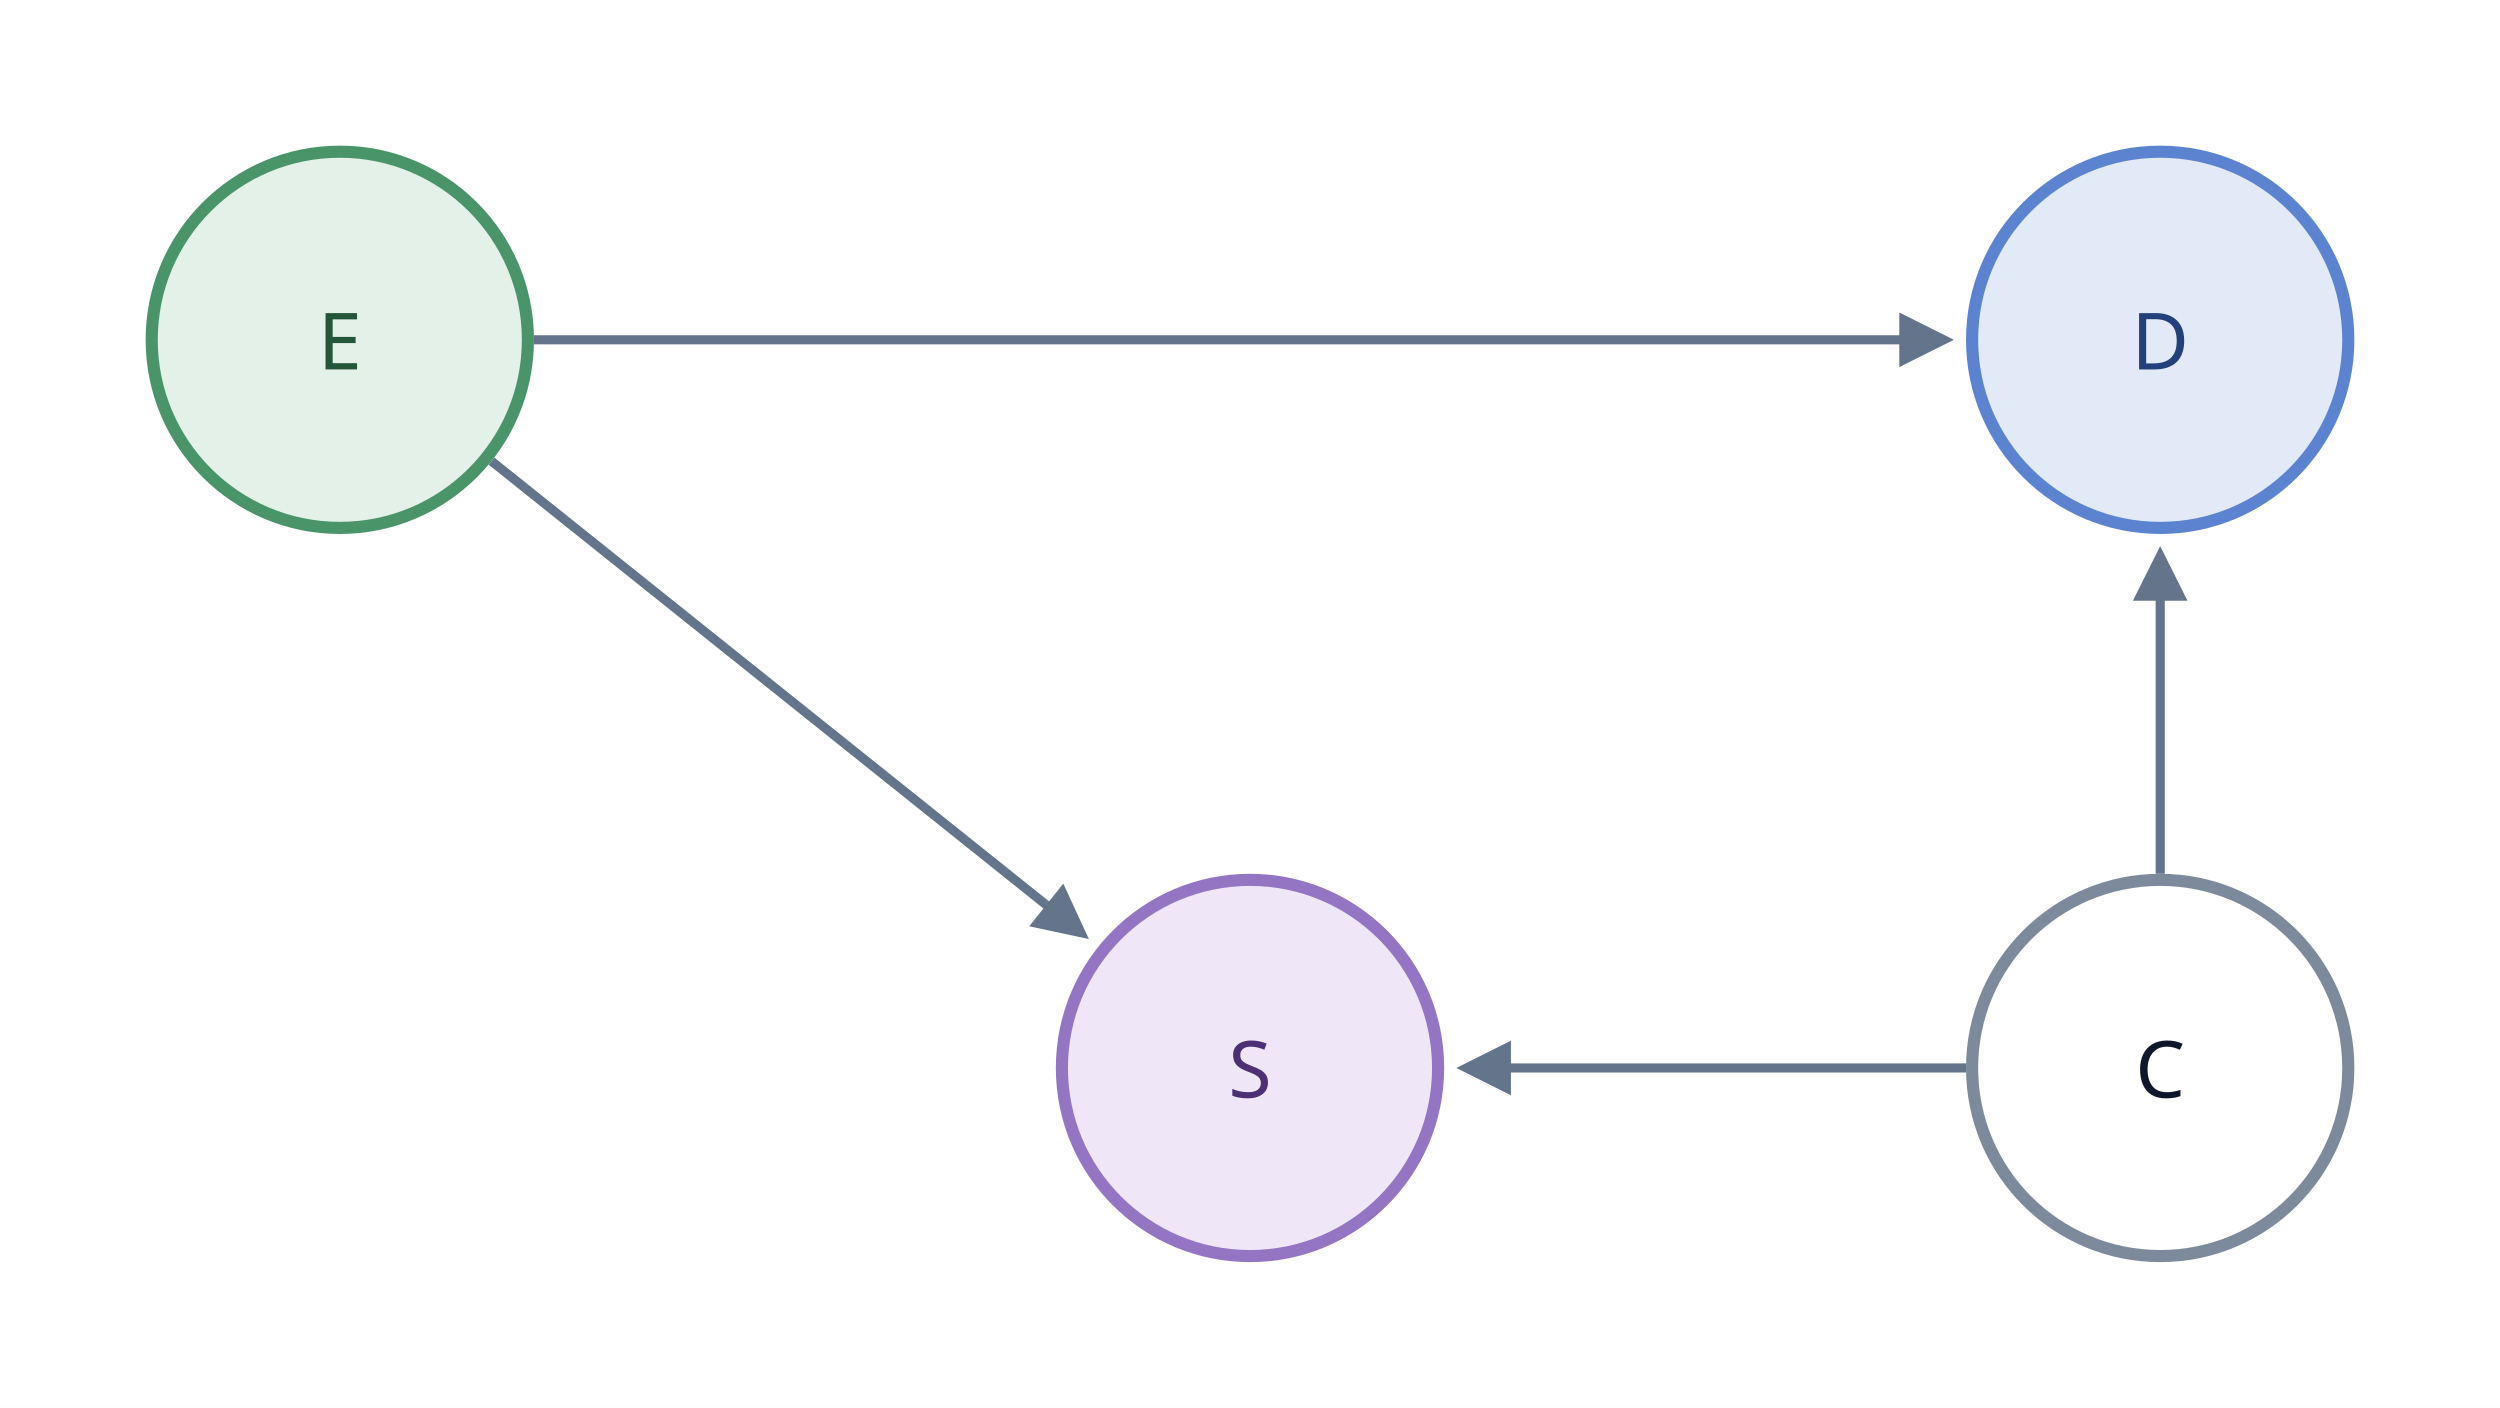
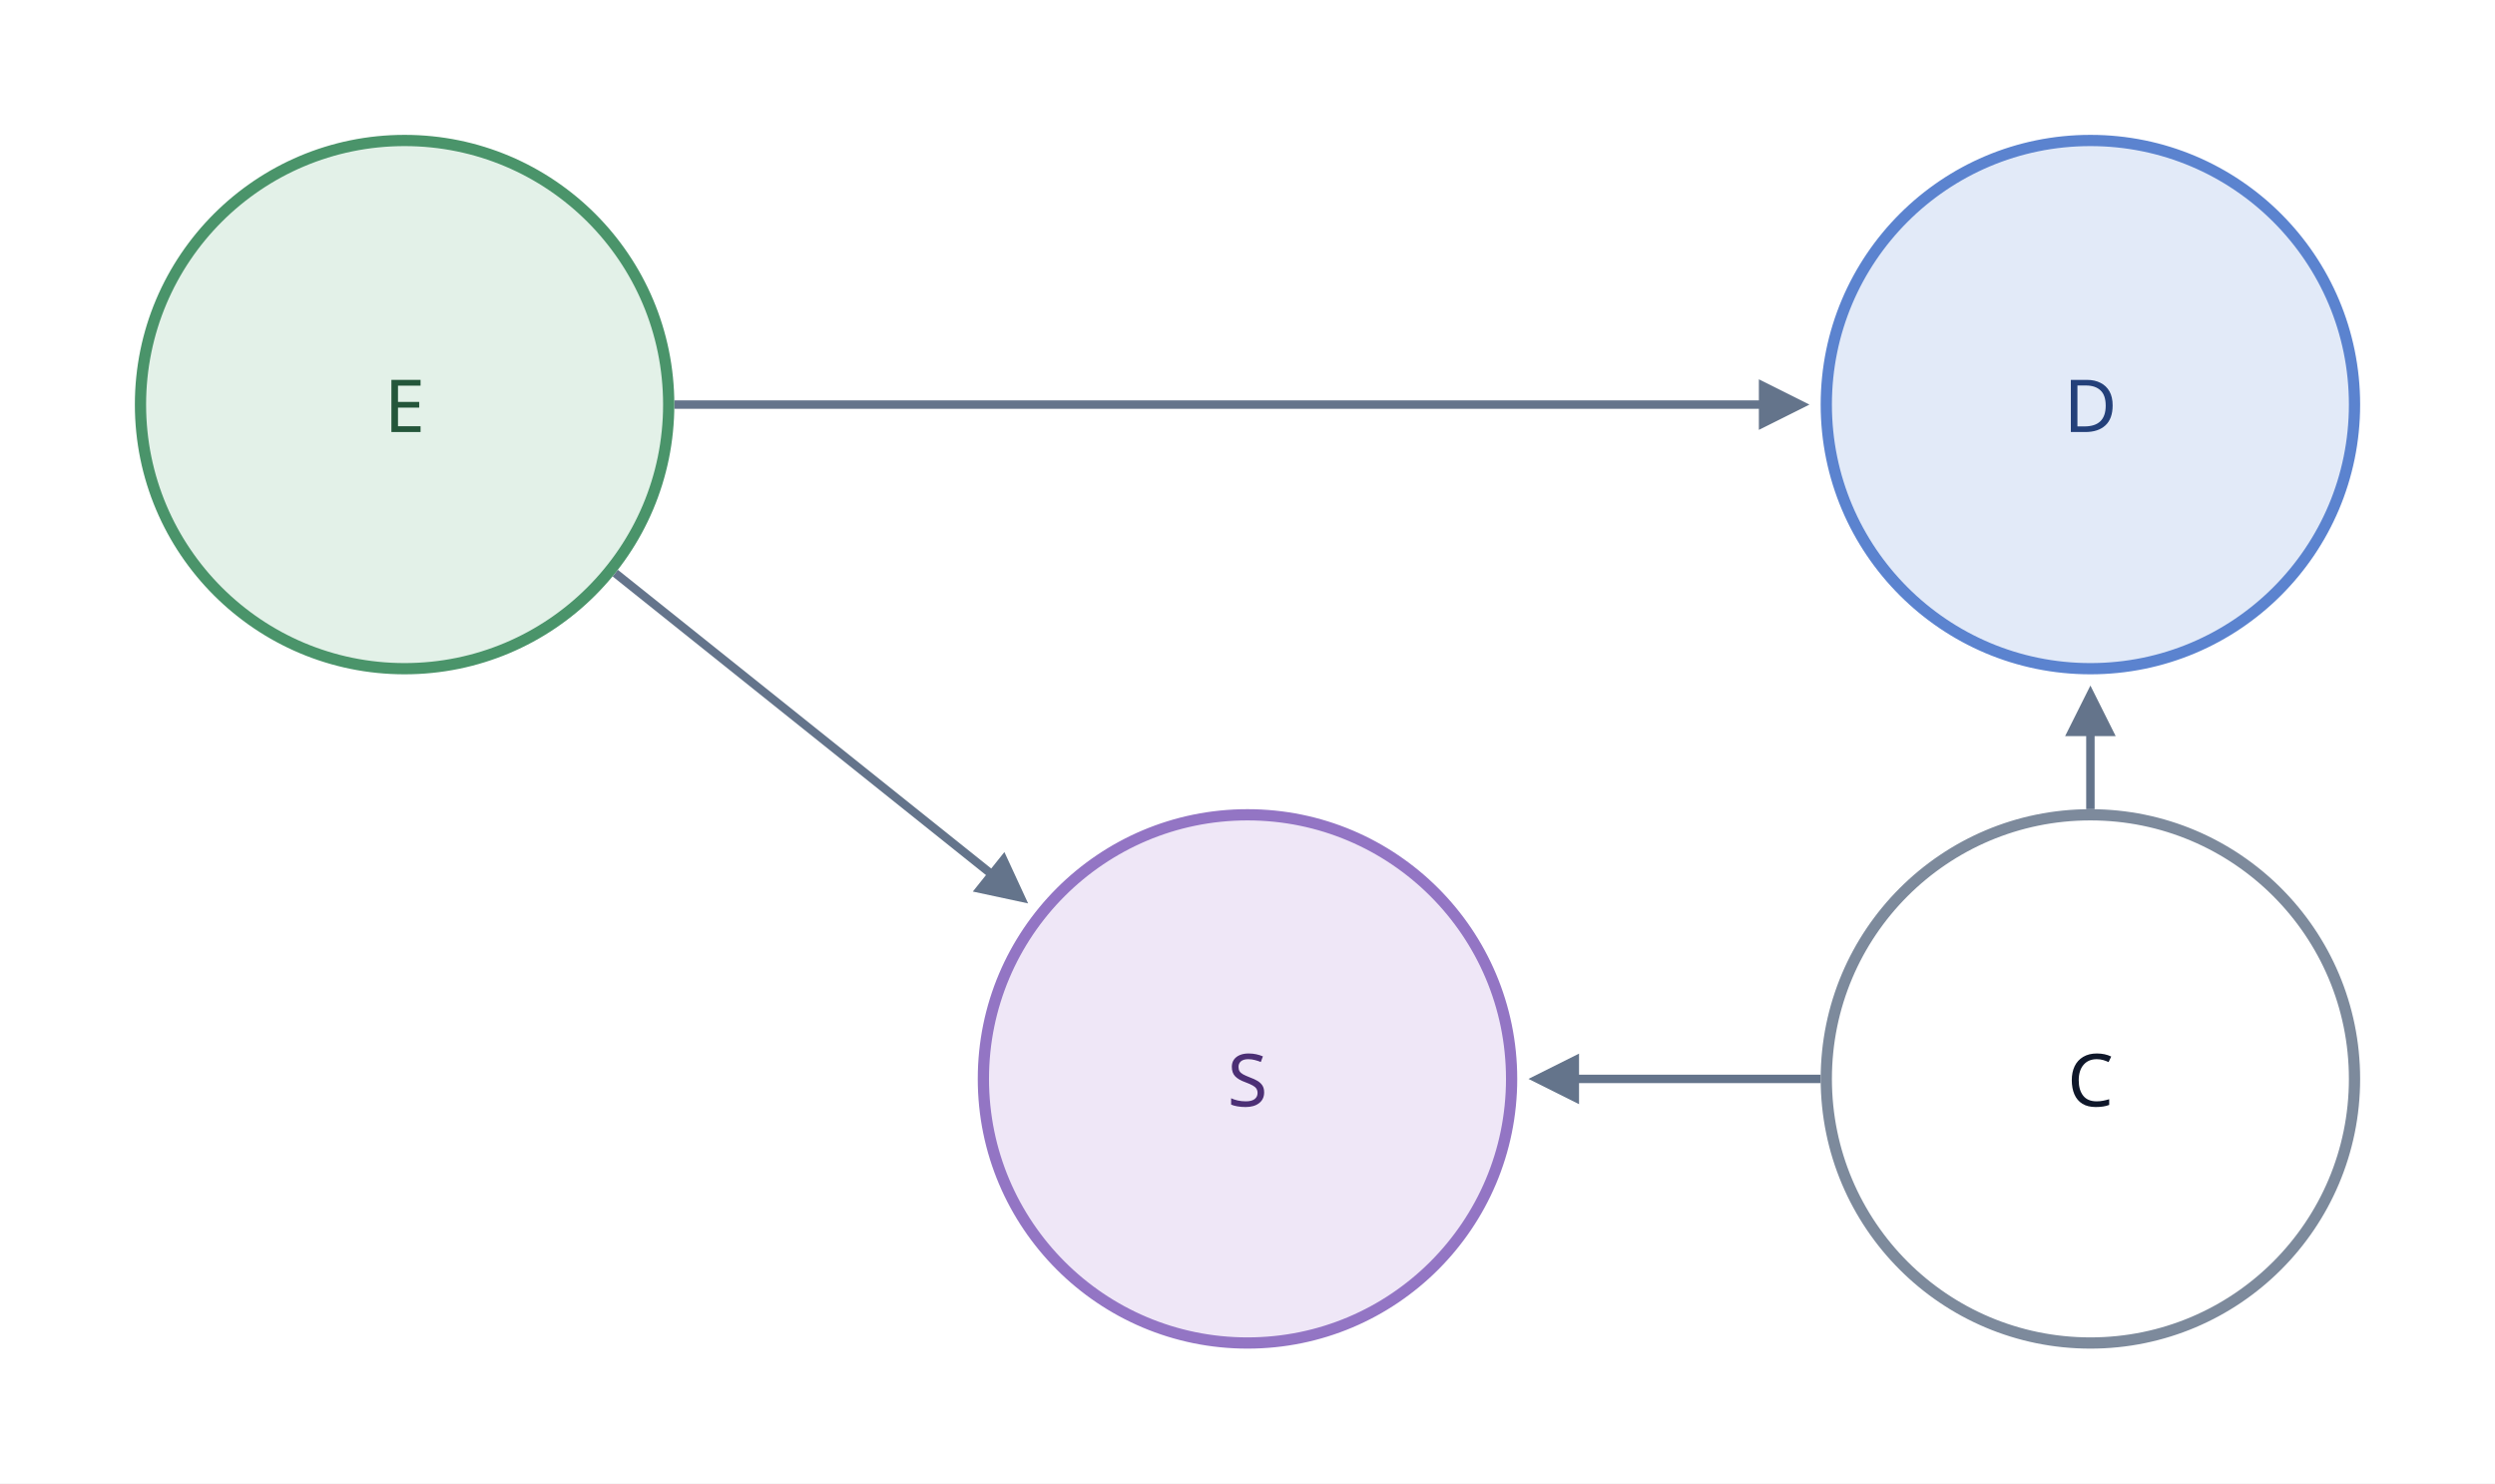
- <svg xmlns="http://www.w3.org/2000/svg" width="412" height="232" viewBox="0 0 412 232">
-   <rect width="412" height="232" fill="#ffffff" />
-   <line x1="88" y1="56" x2="314" y2="56" stroke="#64748b" stroke-width="1.5" />
-   <path d="M322,56 L313,60.5 L313,51.5 Z" fill="#64748b" />
-   <line x1="80.99" y1="75.99" x2="173.2" y2="149.76" stroke="#64748b" stroke-width="1.5" />
-   <path d="M179.45,154.76 L169.61,152.65 L175.23,145.62 Z" fill="#64748b" />
-   <line x1="324" y1="176" x2="248" y2="176" stroke="#64748b" stroke-width="1.5" />
-   <path d="M240,176 L249,171.5 L249,180.5 Z" fill="#64748b" />
-   <line x1="356" y1="144" x2="356" y2="98" stroke="#64748b" stroke-width="1.5" />
-   <path d="M356,90 L360.5,99 L351.5,99 Z" fill="#64748b" />
+ <svg xmlns="http://www.w3.org/2000/svg" width="444" height="264" viewBox="0 0 444 264">
+   <rect width="444" height="264" fill="#ffffff" />
+   <line x1="120" y1="72" x2="314" y2="72" stroke="#64748b" stroke-width="1.5" />
+   <path d="M322,72 L313,76.5 L313,67.5 Z" fill="#64748b" />
+   <line x1="109.48" y1="101.99" x2="176.71" y2="155.77" stroke="#64748b" stroke-width="1.5" />
+   <path d="M182.96,160.77 L173.12,158.66 L178.74,151.63 Z" fill="#64748b" />
+   <line x1="324" y1="192" x2="280" y2="192" stroke="#64748b" stroke-width="1.5" />
+   <path d="M272,192 L281,187.5 L281,196.5 Z" fill="#64748b" />
+   <line x1="372" y1="144" x2="372" y2="130" stroke="#64748b" stroke-width="1.5" />
+   <path d="M372,122 L376.5,131 L367.5,131 Z" fill="#64748b" />
  <g font-family="'IBM Plex Sans', system-ui, sans-serif" font-size="13" font-weight="500" text-anchor="middle">
-     <circle cx="56" cy="56" r="31" fill="#e3f1e8" stroke="#4a946a" stroke-width="2" />
-     <text x="56" y="60.88" fill="#24563a">E</text>
-     <circle cx="356" cy="56" r="31" fill="#e2eaf8" stroke="#5b83cf" stroke-width="2" />
-     <text x="356" y="60.88" fill="#23407a">D</text>
-     <circle cx="206" cy="176" r="31" fill="#efe7f7" stroke="#9375c4" stroke-width="2" />
-     <text x="206" y="180.88" fill="#4c2f75">S</text>
-     <circle cx="356" cy="176" r="31" fill="#ffffff" stroke="#7d8a9c" stroke-width="2" />
-     <text x="356" y="180.88" fill="#0f172a">C</text>
+     <circle cx="72" cy="72" r="47" fill="#e3f1e8" stroke="#4a946a" stroke-width="2" />
+     <text x="72" y="76.88" fill="#24563a">E</text>
+     <circle cx="372" cy="72" r="47" fill="#e2eaf8" stroke="#5b83cf" stroke-width="2" />
+     <text x="372" y="76.88" fill="#23407a">D</text>
+     <circle cx="222" cy="192" r="47" fill="#efe7f7" stroke="#9375c4" stroke-width="2" />
+     <text x="222" y="196.88" fill="#4c2f75">S</text>
+     <circle cx="372" cy="192" r="47" fill="#ffffff" stroke="#7d8a9c" stroke-width="2" />
+     <text x="372" y="196.88" fill="#0f172a">C</text>
  </g>
</svg>
